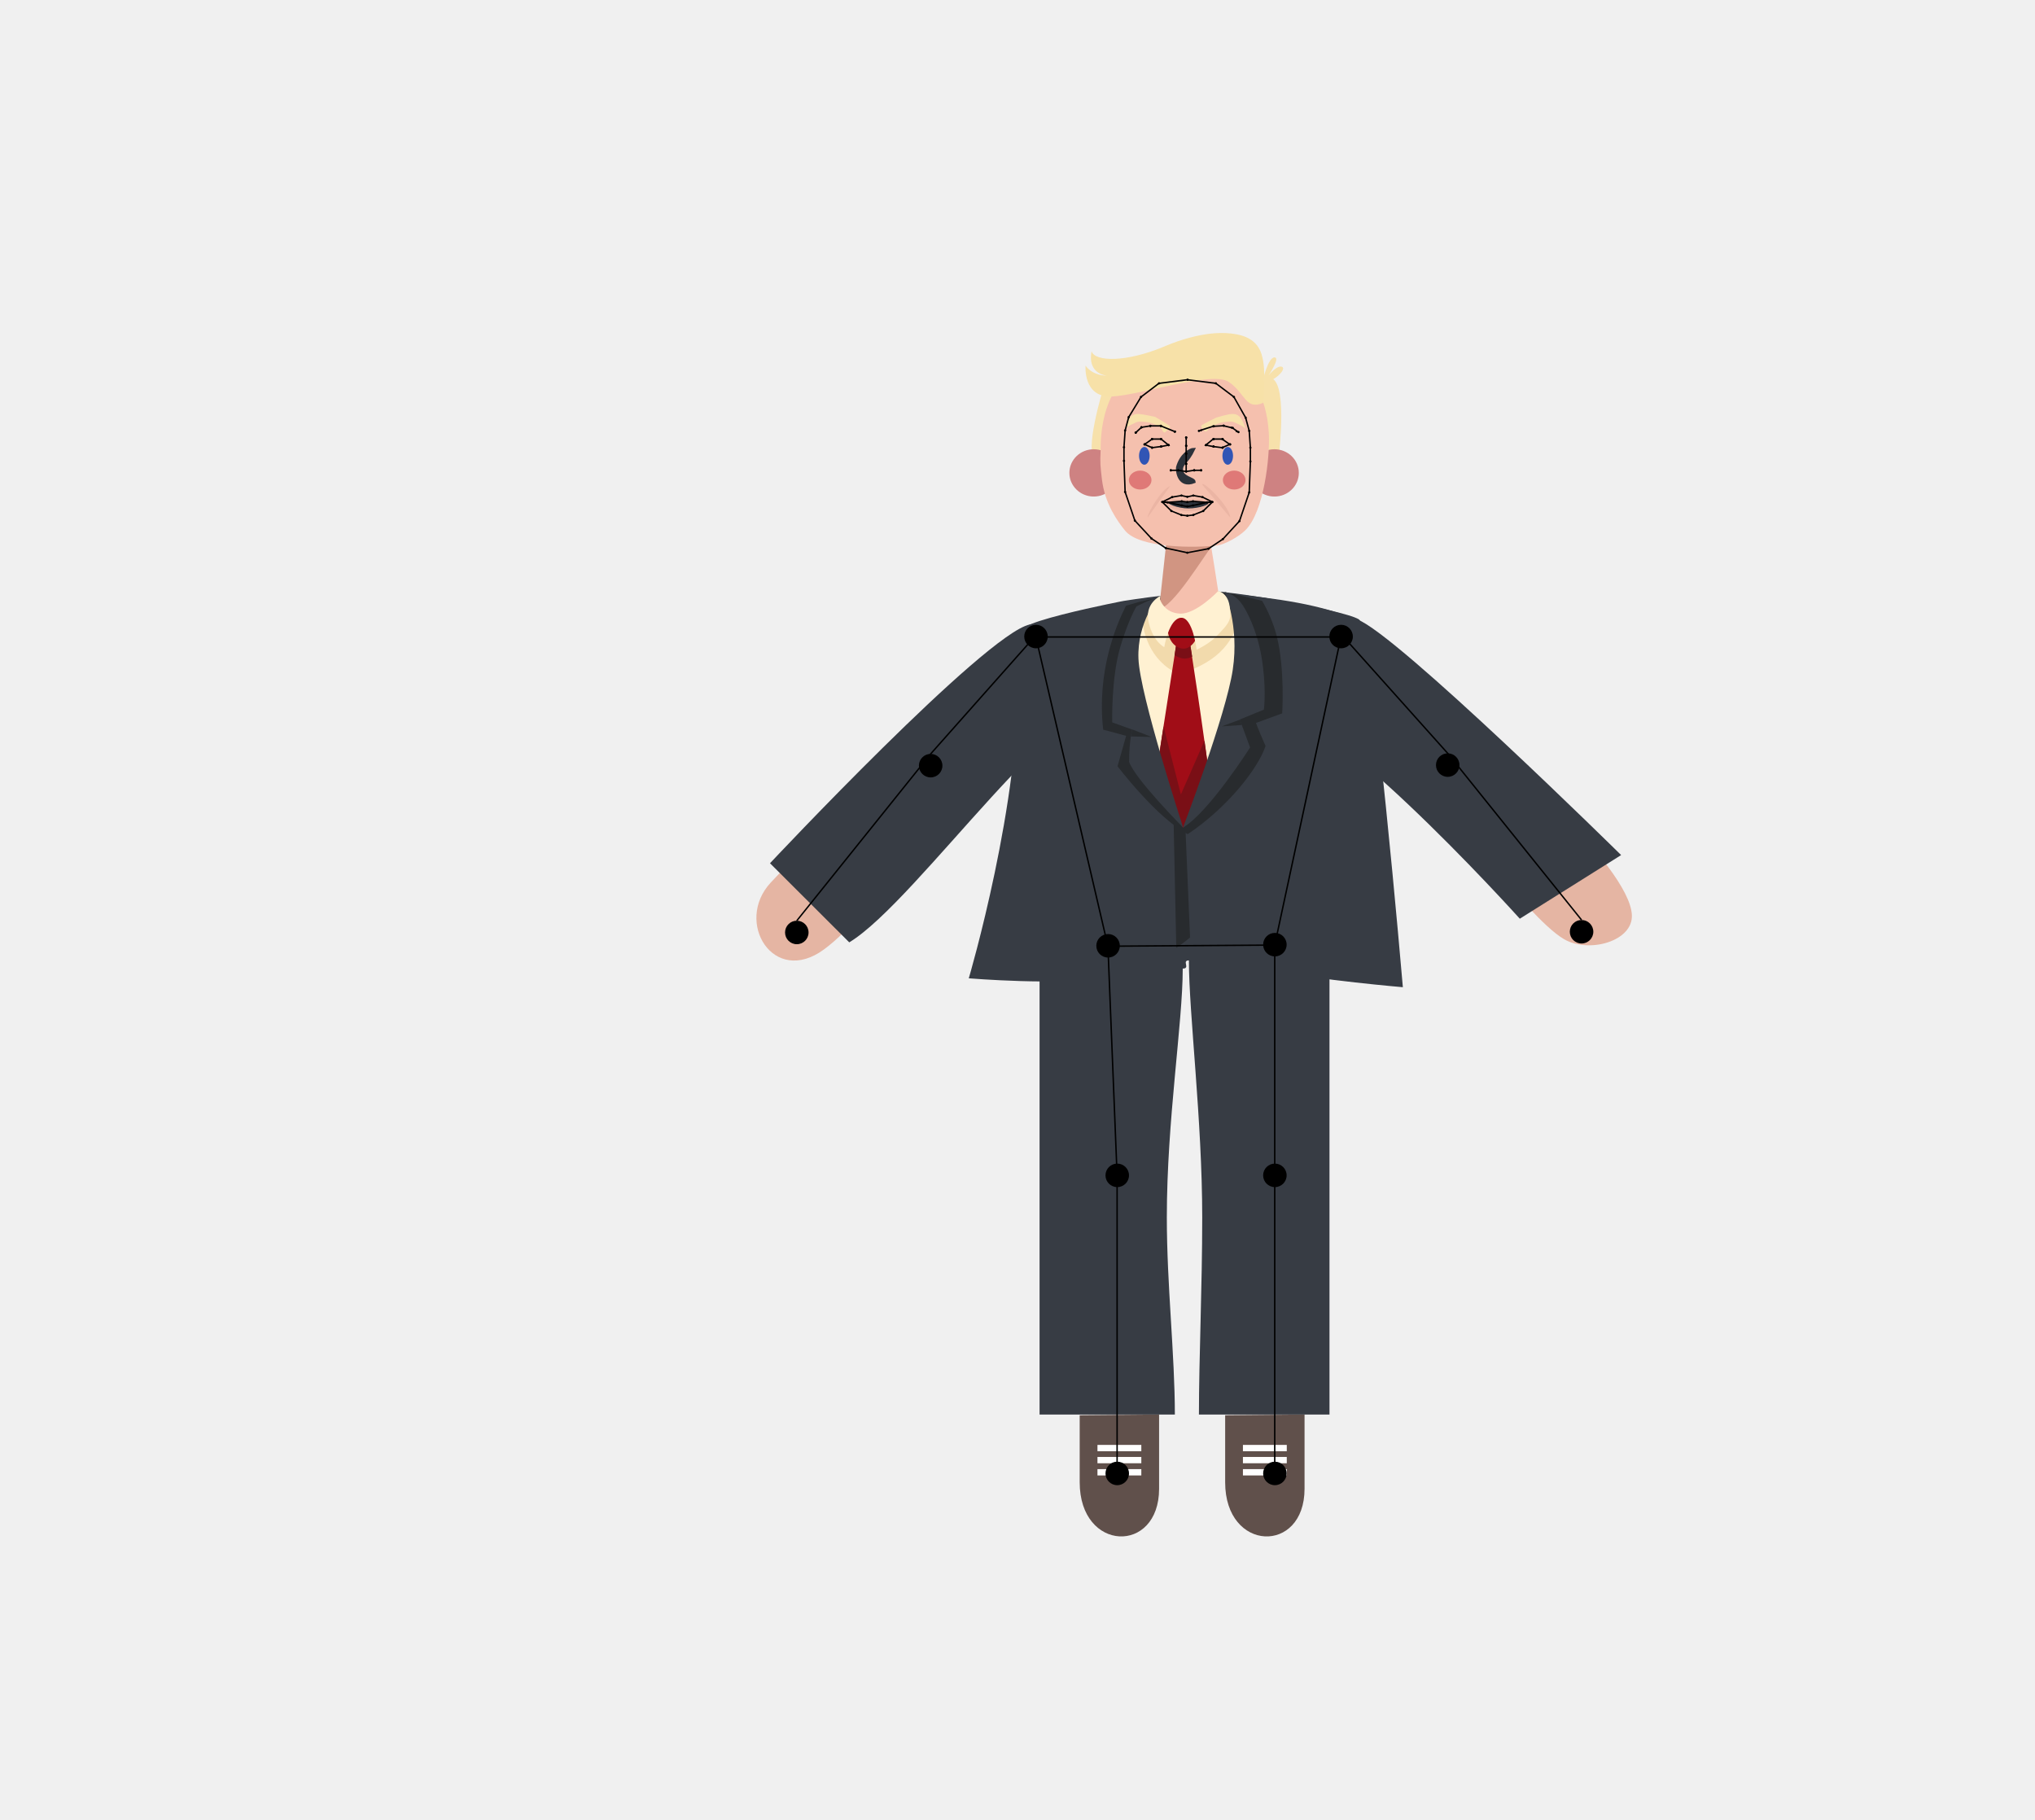
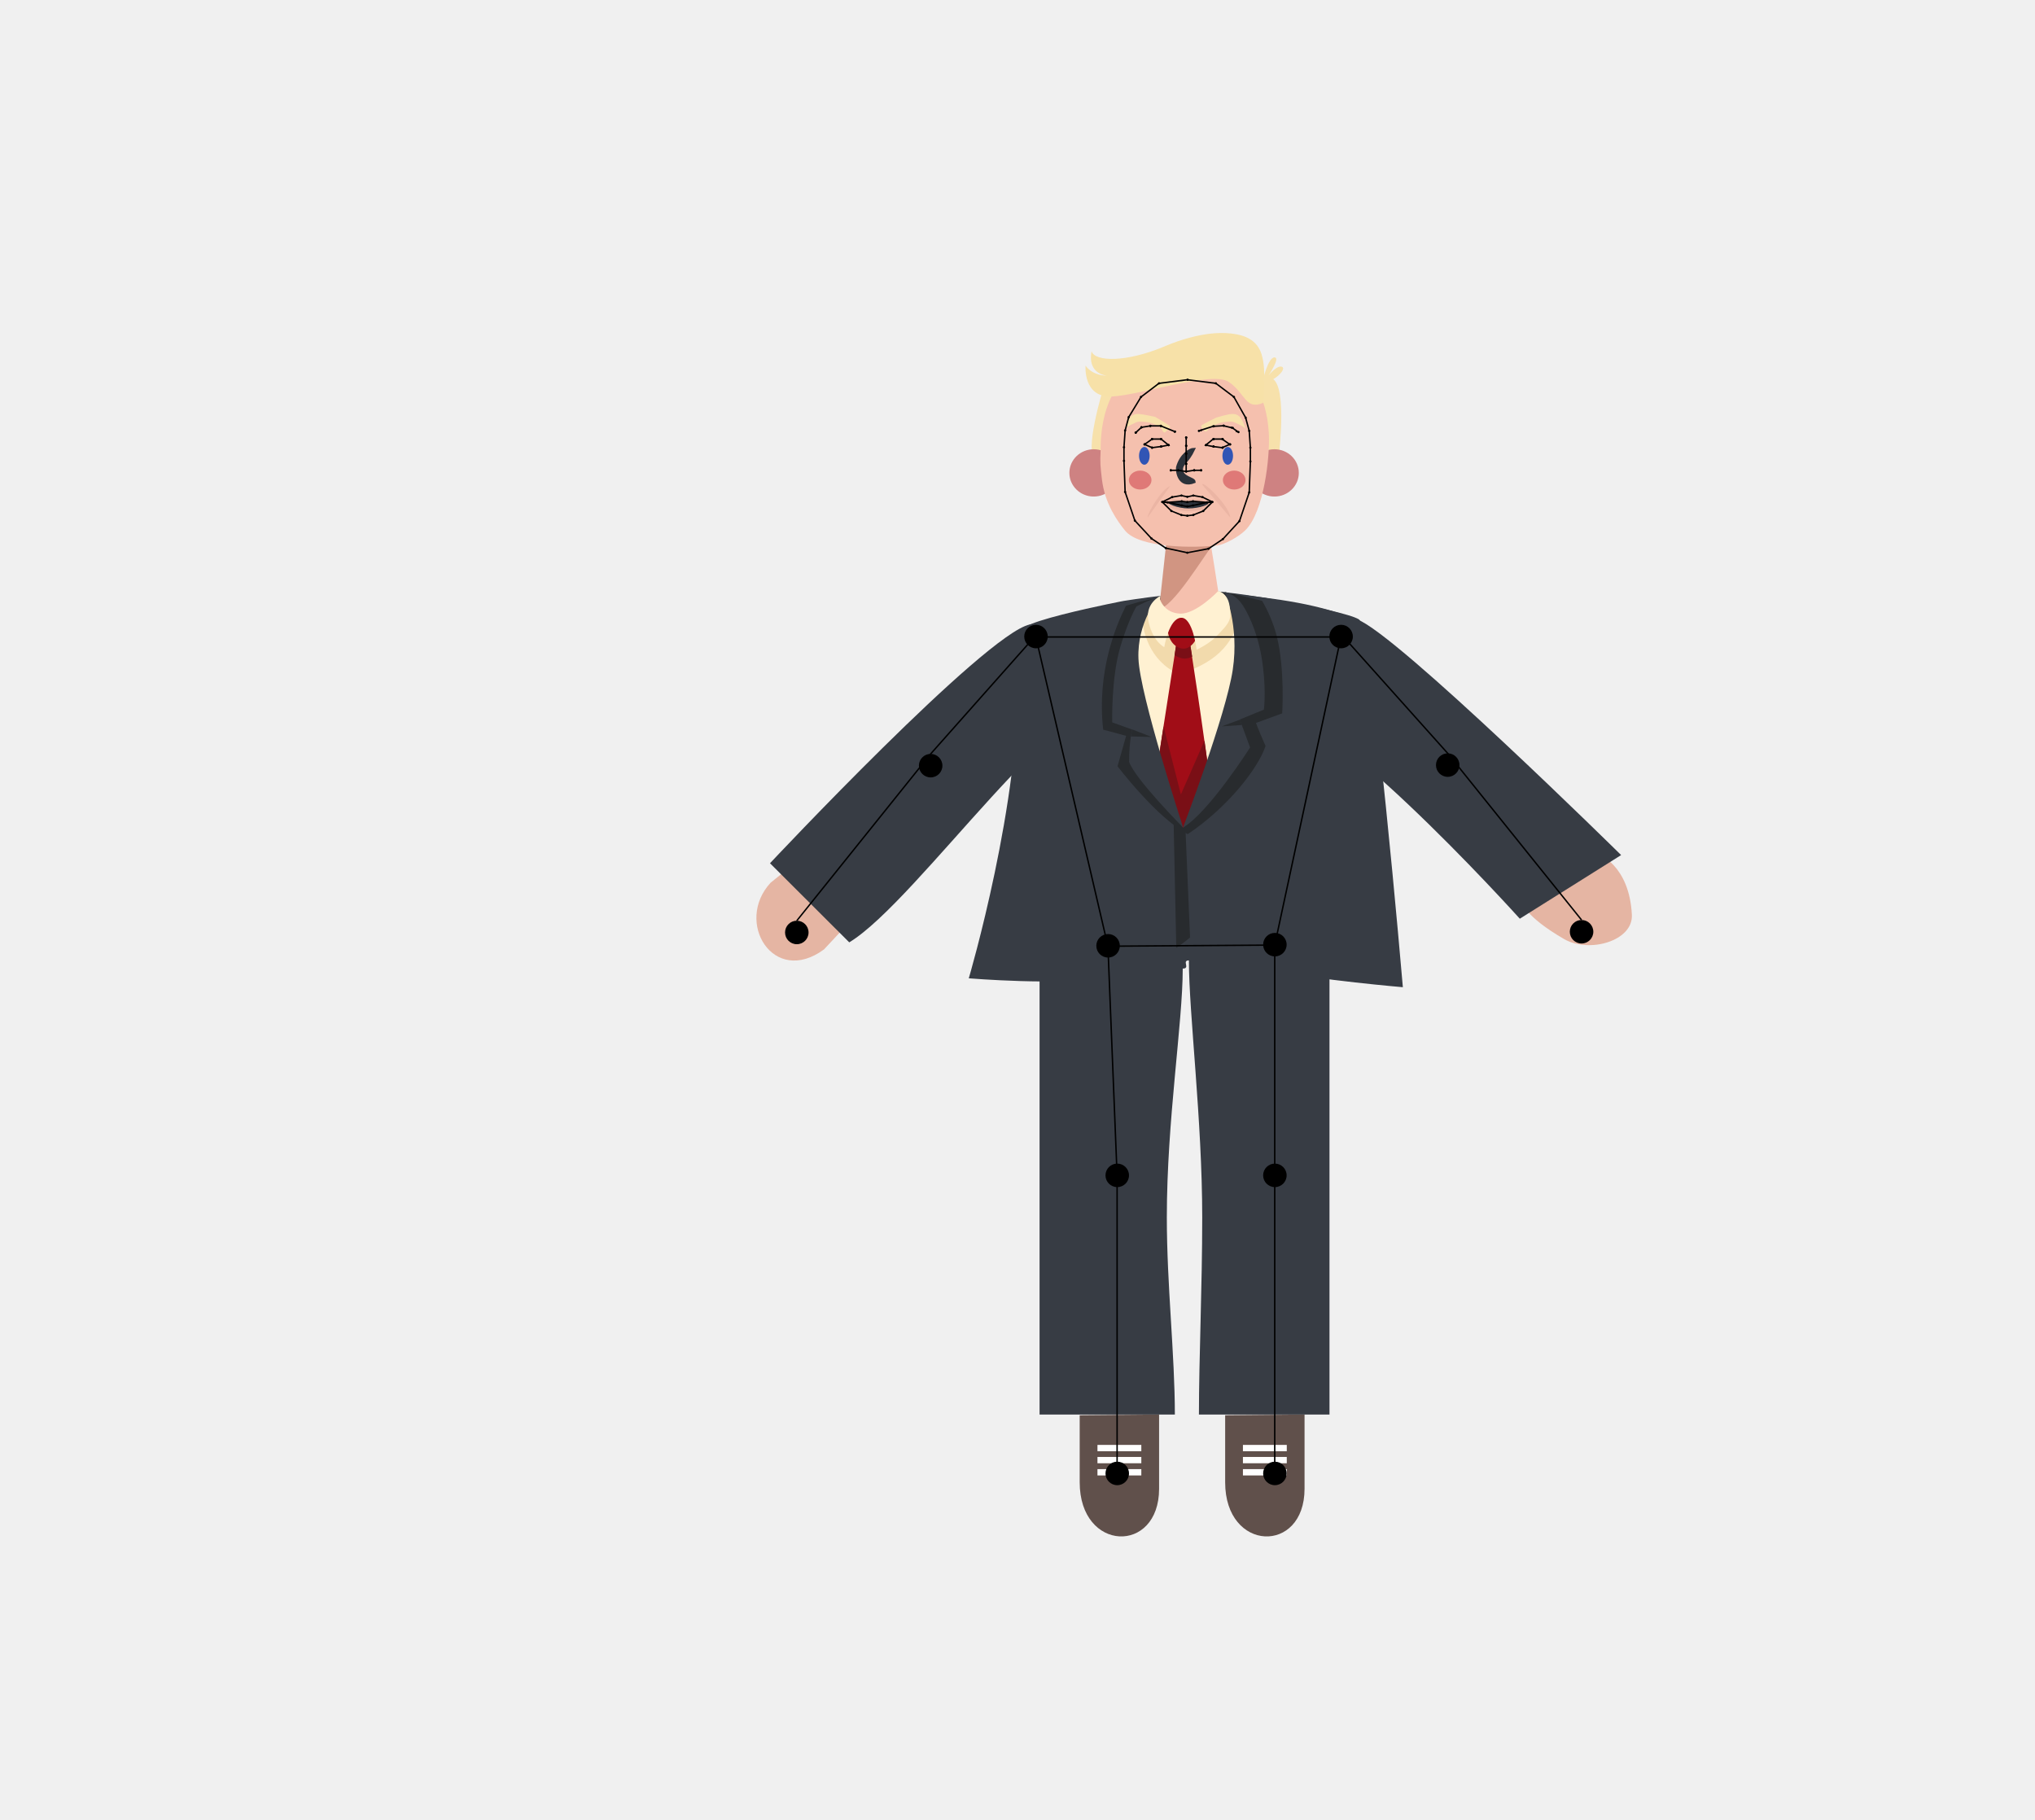
<svg xmlns="http://www.w3.org/2000/svg" version="1.1" id="레이어_1" x="0px" y="0px" width="1420px" height="1270px" viewBox="0 0 1420 1270" style="enable-background:new 0 0 1420 1270;" xml:space="preserve">
  <style type="text/css">
	.st0{fill:#60504B;}
	.st1{fill:#FFFFFF;}
	.st2{fill:#373C44;}
	.st3{fill:#F7E1AB;}
	.st4{fill:#E5B5A3;}
	.st5{fill:#282B2E;}
	.st6{fill:#FFF1D2;}
	.st7{fill:#F2DAAC;}
	.st8{fill:#F5C0AE;}
	.st9{fill:#D19582;}
	.st10{fill:#A10D17;}
	.st11{fill:#7A0F16;}
	.st12{fill:#CE8282;}
	.st13{fill:#EBB5A4;}
	.st14{fill:#F7E1A8;}
	.st15{fill:#3155B5;}
	.st16{fill:#DF7977;}
	.st17{fill:#2C323A;stroke:#2C323A;stroke-width:2;stroke-miterlimit:10;}
	.st18{fill:#2C323A;stroke:#EBB5A4;stroke-width:2;stroke-miterlimit:10;}
	.st19{fill:none;stroke:#000000;stroke-miterlimit:10;}
</style>
  <g id="illustration">
    <path class="st0" d="M854.9,987.6v46.8c0,48.8,55.4,50.3,55.4,4.5v-51.8L854.9,987.6z" />
    <path class="st0" d="M753.4,987.6v46.8c0,48.8,55.4,50.3,55.4,4.5v-51.8L753.4,987.6z" />
    <rect x="867.3" y="1008.3" class="st1" width="30.6" height="4.4" />
    <rect x="867.3" y="1016.7" class="st1" width="30.6" height="4.4" />
    <rect x="867.3" y="1025.2" class="st1" width="30.6" height="4.4" />
    <rect x="765.8" y="1008.3" class="st1" width="30.6" height="4.4" />
    <rect x="765.8" y="1016.7" class="st1" width="30.6" height="4.4" />
    <rect x="765.8" y="1025.2" class="st1" width="30.6" height="4.4" />
    <path class="st2" d="M725.4,645.1c0,59.1,0,132.6,0,203.2c0,49.7,0,98,0,138.8c54.2,0,55.2,0,94.4,0c0-41.7-5.6-90.3-5.6-137.6   c0-67.6,11.1-135.5,11.1-173.6c5.6,0-0.9-5.7,4.3-5.7c0,36.8,9.3,111.8,9.3,179.3c0,48.9-2.3,98.3-2.3,137.6c43.1,0,36.4,0,91.1,0   c0-38.3,0-86.8,0-137.6c0-70.8,0-146.1,0-204.4H725.4L725.4,645.1z" />
    <path class="st3" d="M769.6,271.9c0,0-13.4,44-5.2,48.4c8.1,4.4,9.5,0,9.5,0l11.1-44.7L769.6,271.9z" />
    <path class="st3" d="M892.5,316.5c0,0,6.5-53.1-6.9-52.8C872.2,264,867.5,319.1,892.5,316.5z" />
-     <path class="st4" d="M628.7,523.3c0,0-69.3,69.2-91,92.7c-25.4,27.5,2.1,72.5,37.3,46.5c36.6-26.9,82.5-104.2,82.5-104.2   L628.7,523.3z" />
+     <path class="st4" d="M557.4,600.1l-19.7,15.9c-25.4,27.5,2.1,72.5,37.3,46.5l19.9-21.3L557.4,600.1z" />
    <path class="st2" d="M718.5,435.8c-31.3,6.8-181.2,166.6-181.2,166.6l55.3,55.2c48-29,154.6-187.1,187.1-163.3l16.8-75.6" />
-     <path class="st4" d="M1002.4,551c0,0,61.4,88.3,89,104.4c17.4,10.1,48.3,1.4,47.3-17c-1.8-34.8-100.5-119.4-100.5-119.4L1002.4,551   z" />
+     <path class="st4" d="M1062.3,630c0,0,1.5,9.3,29.1,25.3c17.4,10.1,48.3,1.4,47.3-17c-1.8-34.8-23.5-42.3-23.5-42.3L1062.3,630z" />
    <path class="st2" d="M847.1,413l31,81.3c33.4-19,182.4,146.8,182.4,146.8l70.7-44.4c0,0-156.6-154.4-184.2-164.5   C918.2,421.6,898.8,418.4,847.1,413z" />
    <path class="st2" d="M978.9,688.9c0,0-57.8-4.9-93.2-12c-35.4-7.1-55.2-22.7-55.2-22.7l0,0c-0.2,0.2-4.2,3.6-9.5,7.2   c-3.1,2.1-6.7,4.3-10.3,6c-8.6,4-20.9,9.7-43.1,14.7c-26.4,5.9-91.6,0.6-91.6,0.6s36.7-124.1,34.3-215c-0.6-20.9,0.2-26.5,6.3-30.7   c6.4-4.4,39.9-12,55.8-15.3c7-1.5,11.9-2.4,11.9-2.4s49.6-8,70.5-6c7.9,0.8,21.9,2.8,36.7,5.4c24.3,4.2,50.8,9.9,56.7,13.5   C957.5,438,978.9,688.9,978.9,688.9z" />
    <path class="st5" d="M830.4,654.2L830.4,654.2c-0.2,0.2-4.2,3.6-9.6,7.2l-2.4-112.6l7.9,8.4L830.4,654.2z" />
    <path class="st5" d="M894.7,497.8l-18.3,6.7c0,0,1,3.1,6.7,16.1c-5.3,15.7-26.3,42.7-54.3,61.5c-21.7-11.4-49-47.4-49-47.4l6-21.2   c0,0-7-2-16-4.3c-4.6-40.7,9.1-73.1,15.9-86.5c5.6-1.7,9.5-2.8,9.5-2.8s39.6-9.4,56.2-7c6.3,0.9,17.5,3.3,29.3,6.4   c3.7,6.3,7.6,14.6,10.2,24.6C896.7,466.8,894.7,497.8,894.7,497.8z" />
    <path class="st6" d="M865.4,427.9c-3.4-5.4-6.5-9.1-6.5-9.1L806,419l-4.7,1.6c-2.6,3-5,6.1-6.6,10.1c-2.2,5.4-3.6,11.2-4.6,17   c-1,6-1.4,12.2-1.3,18.3c0.2,3.2,0.5,6.4,1.1,9.3c3.6,20.6,14,60.3,34.4,99.7c20-23.5,45.8-112.5,48.2-132.4   C870.9,437.5,868.1,432.1,865.4,427.9z" />
    <path class="st7" d="M858.9,418.7L806,419l-4.7,1.6c-1.7,2-3.4,4.1-4.8,6.4c0.6,13.6,5.2,33.9,26.1,43.5   c24-7.4,37.7-19.6,42.3-40.3c0.2-0.8,0.3-1.6,0.5-2.4C862.1,422.5,858.9,418.7,858.9,418.7z" />
    <path class="st8" d="M811.7,420.9c-2.8,3.7-2.2,8.9,1.3,11.9c11,9.2,40.4,8.9,38.3-10.9c-1.1-9.9-6.6-43.1-6.6-43.1   c-0.1-0.6,0.3-0.3,0,0.2C836,390.8,818.4,412.2,811.7,420.9z" />
    <path class="st9" d="M847.1,379l-1.7-25l-29.3,4l-7.3,66.9C818.5,423.8,839.6,388.7,847.1,379z" />
    <path class="st10" d="M844.3,546.1c-6.1,11.7-13.4,25-18.7,31.4c-5.1-6.2-14.1-23.9-19.2-34.2c1.8-12.4,3.7-24.9,5.5-36.5   c3.1-20,5.9-37.9,7.7-49.5c1-6.6,1.8-11.3,2-13.3c3.3-2.9,8.3,2,8.3,2s0.7,4.6,1.9,12.3c2,12.9,5.3,34.7,8.6,58.6   C841.8,526.3,843.1,536.2,844.3,546.1z" />
    <path class="st11" d="M844.3,546.1c-6.1,11.7-13.4,25-18.7,31.4c-5.1-6.2-14.1-23.9-19.2-34.2c1.8-12.4,3.7-24.9,5.5-36.5   l12.1,47.6l16.5-37.6C841.8,526.3,843.1,536.2,844.3,546.1z" />
    <path class="st11" d="M831.9,458.2c-2,1-4.2,1.6-6.4,1.3c-2.2-0.3-4.2-1.2-5.9-2.3c1-6.6,1.8-11.3,2-13.3c3.3-2.9,8.3,2,8.3,2   S830.7,450.5,831.9,458.2z" />
    <path class="st10" d="M814.9,439.6c0,5.7,3.8,11.8,9.5,12.9c5.7,1.2,10.3-4.9,12-10.8c1.7-5.9-3.8-12.3-9.5-12.5   C821.3,429.1,814.9,434,814.9,439.6z" />
    <path class="st2" d="M881.9,495.2l-16.8,6.9l1.4,3.8l5.8,15.7c0,0-28.8,45.3-46.8,55.9c0,0,30-78.7,34.7-110.1   c4.7-31.3-5.7-54.4-5.7-54.4s7.3,1.2,12.7,9.4c5.3,8.2,11.7,23.1,14,42.3C883.6,483.9,881.9,495.2,881.9,495.2z" />
    <polygon class="st5" points="866.6,505.9 852.4,506.9 865.2,502.2  " />
    <path class="st2" d="M825.6,577.5c-0.5-0.5-33.5-33.8-37.7-45.8c-0.1-7.5,0.6-13.7,1.2-17.7c0.5-3.1,0.9-4.9,0.9-4.9l-13.9-5   c0,0-0.8-31.1,5.7-52.9c5.8-19.3,11.2-28,11.2-28s9.8-5.1,15.2-6.3c0,0-14.8,17.2-13.8,42.7C795.3,484.9,825.3,576.5,825.6,577.5z" />
    <path class="st5" d="M803.7,514.3l-14.6-0.4c0.5-3.1,0.9-4.9,0.9-4.9L803.7,514.3z" />
    <path class="st6" d="M809.8,415.8l-0.4,2.4c0,0,2.8,9.6,14.1,10c11.3,0.4,26.6-15.8,26.6-15.8s6.6,1.2,7.9,10.6   c1.2,9.4,1,10.8-9.9,21.7c-4.9,4.9-13.1,8.7-13.1,8.7s-2.7-23-11-22.3c-8.4,0.6-11.6,20.5-11.6,20.5s-7.6-3.6-10.8-17   C798.2,421.1,809.8,415.8,809.8,415.8z" />
    <ellipse class="st12" cx="763.2" cy="330" rx="17" ry="16.5" />
    <ellipse class="st12" cx="889.3" cy="330" rx="17" ry="16.5" />
    <path class="st8" d="M768,314.3c-0.5,8.8-0.1,11.4,0.9,20.1c2,17.3,11.1,29.6,16.1,35.8c10.1,12.6,49.3,12.2,64.6,10.4   c4.7-0.6,14.6-5.8,19.5-10.7c13-13,17.1-51.3,16.3-67.1c-3-58.5-52.1-57.6-52.1-57.6S767.7,240.3,768,314.3z" />
    <path class="st13" d="M816.6,339.1c-5.9,2.2-15.8,18.4-15.8,22" />
    <path class="st13" d="M858.4,361.1c0-7.6-19.5-26.4-19.5-22.9" />
    <path class="st14" d="M881.4,281.1c0.5-4.5,0.7-9,0.8-13.5c0.1-6.7,0.1-13.9-1.9-20.4c-3.1-9.9-11.4-13.4-21.4-14.5   c-9.4-1-19.1,0.4-28.2,2.8c-6.3,1.6-12.4,3.8-18.3,6.3c-26.6,11.2-48.5,10.7-50.7,3.3c-2.2,11.2,3.8,16.2,10.8,17.1   c-11.3-0.4-15-7.1-15-7.1s-2,22.3,18.1,21.6c20.1-0.8,70.1-18.1,81.8-10.2C869.1,274.4,869,286.5,881.4,281.1z" />
    <path class="st3" d="M881.3,266c-0.4-0.2,3.6-16.6,8-16.6s-4,12.4-4,12.4s6.2-7.6,9.5-5.7C898,258.1,886.6,268.4,881.3,266z" />
    <g>
      <path class="st3" d="M869.1,299c-2.3-6.1-3.7-10.5-9.8-10.1c-3,0.2-10.6,2.5-10.6,2.5s-9.4,4.6-10.6,5.7c0.1,1.5,2.4,3.7,2.7,3.9    c1.3,0.7,2.7-1.9,3.9-2.8c1.2-0.6,2.3-1.3,3.5-1.9c2.3-1.1,4.7-1.7,7-1.9c2.3-0.2,4.2-0.6,6.5,0.5    C864,295.9,866.8,297.1,869.1,299z" />
      <circle id="leftBrow1_1_" cx="859.3" cy="298.4" r="0.7" />
      <circle id="leftBrow4_1_" cx="838.1" cy="300.3" r="0.7" />
      <circle id="leftBrow3_1_" cx="847.1" cy="297.4" r="0.7" />
      <circle id="leftBrow0_1_" cx="862.9" cy="301" r="0.7" />
      <circle id="leftBrow2_1_" cx="853.7" cy="297" r="0.7" />
    </g>
    <g>
      <path class="st3" d="M785,299c2.4-6.1,3.7-10.5,9.9-10.1c3,0.2,11.1,2,11.1,2s9.4,5.5,10.6,6.5c-0.1,1.5-3.4,4.1-3.7,4.3    c-1.3,0.7-2.1-2.7-3.3-3.5c-1.2-0.6-2.4-1.3-3.5-1.9c-2.4-1.1-4.7-1.7-7.1-1.9c-2.4-0.2-4.2-0.6-6.6,0.5S787.4,297.1,785,299z" />
      <circle id="rightBrow1_1_" cx="796.5" cy="298.2" r="0.8" />
      <circle id="rightBrow4_1_" cx="819.8" cy="301.2" r="0.8" />
      <circle id="rightBrow3_1_" cx="810" cy="297.2" r="0.8" />
      <circle id="rightBrow0_1_" cx="792.5" cy="301.9" r="0.8" />
      <circle id="rightBrow2_1_" cx="802.7" cy="297.2" r="0.8" />
    </g>
    <g>
      <ellipse id="LEyeOpen" class="st15" cx="856.7" cy="318.1" rx="3.7" ry="6.2" />
      <ellipse class="st16" cx="861.2" cy="335" rx="7.9" ry="6.6" />
      <circle id="leftEye0_1_" cx="858.3" cy="310.1" r="0.8" />
      <circle id="leftEye1_1_" cx="853.1" cy="306.4" r="0.8" />
      <circle id="leftEye5_1_" cx="853.1" cy="312.4" r="0.8" />
      <circle id="leftEye2_1_" cx="846.8" cy="306.4" r="0.8" />
      <circle id="leftEye3_1_" cx="841.6" cy="310.6" r="0.8" />
      <circle id="leftEye4_1_" cx="846.8" cy="311.6" r="0.8" />
    </g>
    <g>
      <ellipse class="st16" cx="795.6" cy="335" rx="7.9" ry="6.6" />
      <ellipse id="REyeOpen" class="st15" cx="798.5" cy="318.1" rx="3.7" ry="6.2" />
      <circle id="rightEye0_1_" cx="798.7" cy="310.1" r="0.8" />
      <circle id="rightEye1_1_" cx="803.9" cy="306.4" r="0.8" />
      <circle id="rightEye5_1_" cx="803.9" cy="312.4" r="0.8" />
      <circle id="rightEye2_1_" cx="810.2" cy="306.4" r="0.8" />
      <circle id="rightEye3_1_" cx="815.4" cy="310.6" r="0.8" />
      <circle id="rightEye4_1_" cx="810.2" cy="311.6" r="0.8" />
    </g>
    <g>
      <path class="st17" d="M832.9,313.5c-2.3,0-9,3.9-11.3,12.7c-0.4,2.9,1.2,14.1,11.7,10c-0.2-2.5-9.2-2.7-8.8-9.1    C825,322.8,828.5,322.8,832.9,313.5z" />
      <circle id="nose1_1_" cx="827.7" cy="311.1" r="0.8" />
      <circle id="nose0_1_" cx="827.7" cy="305.3" r="0.8" />
      <circle id="nose3_1_" cx="827.7" cy="323.7" r="0.8" />
      <circle id="rightNose0_1_" cx="817" cy="328.2" r="0.8" />
      <circle id="rightNose1_1_" cx="822.2" cy="328.2" r="0.8" />
      <circle id="nose2_1_" cx="827.7" cy="316.6" r="0.8" />
      <circle id="nose4_1_" cx="827.7" cy="329" r="0.8" />
      <circle id="leftNose0_1_" cx="838.1" cy="328.2" r="0.8" />
      <circle id="leftNose1_1_" cx="833.3" cy="328.2" r="0.8" />
    </g>
    <g>
      <path id="rightMiddleLip_2_" d="M814.8,349.6c0.4,0,0.8,0.4,0.8,0.8c0,0.4-0.4,0.8-0.8,0.8s-0.8-0.4-0.8-0.8    C814,350,814.4,349.6,814.8,349.6z" />
      <circle id="upperLipBottomMid_1_" cx="828.5" cy="350.1" r="0.8" />
      <circle id="rightUpperLipBottom1_1_" cx="824.6" cy="349.6" r="0.8" />
      <path id="leftMiddleLip_2_" d="M842.2,349.6c0.4,0,0.8,0.4,0.8,0.8c0,0.4-0.4,0.8-0.8,0.8s-0.8-0.4-0.8-0.8    C841.4,350,841.8,349.6,842.2,349.6z" />
      <circle id="leftUpperLipBottom1_1_" cx="832.4" cy="349.6" r="0.8" />
      <circle id="lowerLipTopMid_2_" cx="828.5" cy="353.1" r="0.8" />
      <circle id="rightLowerLipTop0_2_" cx="824.6" cy="352.4" r="0.8" />
      <circle id="leftLowerLipTop0_2_" cx="832.4" cy="352.4" r="0.8" />
      <path class="st18" d="M814,350.4c0.9-1.9,9.5-0.9,14.9-0.9c5.4,0,14.4-0.6,15.4,1.4c1,2.1-7.4,4.9-15,4.9    C821.6,355.8,813,352.4,814,350.4z" />
    </g>
  </g>
  <g id="skeleton_2_">
    <polygon class="st19" points="722.8,444.5 773.1,660.3 889.5,659.5 935.7,444.5  " />
    <polyline class="st19" points="721.8,444.5 649.4,526.1 556,642.5  " />
    <polyline class="st19" points="937.2,444.1 1010.2,525.7 1103.6,642  " />
    <polyline class="st19" points="773.1,660.3 779.5,820.5 779.5,1028.5  " />
    <polyline class="st19" points="889.5,659.5 889.5,820.5 889.5,1028.5  " />
    <polyline class="st19" points="828.5,265 808.7,267.5 796.2,277 787.6,291.1 785.1,300.4 784.3,312.1 784.3,321.6 785.1,343.3    791.9,363.3 803.5,375.8 813.5,382.5 828.5,385.7 843.3,382.9 853.3,376.2 864.9,363.6 871.7,343.6 872.5,322 872.5,312.4    871.7,300.7 869.2,291.5 861,277 848.4,267.5 828.5,265  " />
    <polyline class="st19" points="792.5,301.9 796.5,298.2 802.7,297.2 810,297.2 819.8,301.2  " />
    <polygon class="st19" points="798.7,310.1 803.9,306.4 810.2,306.4 815.4,310.6 810.2,311.6 803.9,312.4  " />
    <polyline class="st19" points="817,328.2 822.2,328.2 827.7,329 827.7,323.7 827.7,316.6 827.7,311.1 827.7,305.3  " />
    <polyline class="st19" points="864,301.5 860,298.6 853.7,297.1 846.4,297.5 836.4,300.7  " />
    <polygon class="st19" points="858.1,310.1 852.8,306.4 846.5,306.4 841.4,310.6 846.5,311.6 852.8,312.4  " />
    <polyline class="st19" points="838.1,328.2 833.1,328.2 827.7,329  " />
    <polygon class="st19" points="811,350.3 817.9,346.9 824.4,345.8 828.5,346.7 832.7,345.8 839.1,346.9 846,350.3 839.6,356.6    832.5,359.4 828.5,359.9 824.4,359.4 817.4,356.6  " />
    <polyline class="st19" points="811,350.3 814.6,350.6 824.6,349.8 828.5,350.3 832.5,349.8 842.4,350.6 846,350.3  " />
    <polyline class="st19" points="811,350.3 814.6,350.6 824.6,352.7 828.5,353.5 832.5,352.7 842.4,350.6 846,350.3  " />
    <circle id="rightShoulder_1_" cx="722.9" cy="444.2" r="8.2" />
    <circle id="rightElbow_1_" cx="649.4" cy="534.3" r="8.2" />
    <circle id="rightWrist_1_" cx="556" cy="650.7" r="8.2" />
    <circle id="rightHip_1_" cx="773.2" cy="660" r="8.2" />
    <circle id="rightKnee_1_" cx="779.6" cy="820.2" r="8.2" />
    <circle id="rightAnkle_1_" cx="779.6" cy="1028.2" r="8.2" />
    <circle id="leftElbow_1_" cx="1010.2" cy="533.9" r="8.2" />
    <circle id="leftWrist_1_" cx="1103.6" cy="650.2" r="8.2" />
    <circle id="leftHip_1_" cx="889.6" cy="659.2" r="8.2" />
    <circle id="leftKnee_1_" cx="889.6" cy="820.2" r="8.2" />
    <circle id="leftAnkle_1_" cx="889.6" cy="1028.2" r="8.2" />
    <circle id="rightEye0_2_" cx="798.7" cy="310.1" r="0.8" />
    <circle id="rightBrow1_2_" cx="796.5" cy="298.2" r="0.8" />
    <circle id="rightBrow4_2_" cx="819.8" cy="301.2" r="0.8" />
    <circle id="nose1_2_" cx="827.7" cy="311.1" r="0.8" />
    <circle id="rightBrow3_2_" cx="810" cy="297.2" r="0.8" />
    <circle id="rightEye1_2_" cx="803.9" cy="306.4" r="0.8" />
    <circle id="rightBrow0_2_" cx="792.5" cy="301.9" r="0.8" />
    <circle id="rightBrow2_2_" cx="802.7" cy="297.2" r="0.8" />
    <circle id="rightEye5_2_" cx="803.9" cy="312.4" r="0.8" />
    <circle id="rightEye2_2_" cx="810.2" cy="306.4" r="0.8" />
    <circle id="rightEye3_2_" cx="815.4" cy="310.6" r="0.8" />
    <circle id="nose0_2_" cx="827.7" cy="305.3" r="0.8" />
    <circle id="nose3_2_" cx="827.7" cy="323.7" r="0.8" />
    <circle id="rightNose0_2_" cx="817" cy="328.2" r="0.8" />
    <circle id="rightMouthCorner_1_" cx="811" cy="350.3" r="0.8" />
    <circle id="rightNose1_2_" cx="822.2" cy="328.2" r="0.8" />
    <circle id="rightUpperLipTop0_1_" cx="817.9" cy="346.9" r="0.8" />
    <circle id="nose2_2_" cx="827.7" cy="316.6" r="0.8" />
    <circle id="nose4_2_" cx="827.7" cy="329" r="0.8" />
    <circle id="upperLipTopMid_1_" cx="828.5" cy="346.7" r="0.8" />
    <circle id="rightUpperLipTop1_1_" cx="824.4" cy="345.8" r="0.8" />
    <path id="rightMiddleLip_1_" d="M814.6,349.8c0.4,0,0.8,0.4,0.8,0.8s-0.4,0.8-0.8,0.8s-0.8-0.4-0.8-0.8   C813.8,350.2,814.2,349.8,814.6,349.8z" />
    <circle id="lowerLipBottomMid_1_" cx="828.5" cy="359.9" r="0.8" />
    <circle id="upperLipBottomMid_2_" cx="828.5" cy="350.3" r="0.8" />
    <circle id="lowerLipTopMid_1_" cx="828.5" cy="353.4" r="0.8" />
    <circle id="rightUpperLipBottom1_2_" cx="824.6" cy="349.8" r="0.8" />
    <circle id="rightLowerLipTop0_1_" cx="824.6" cy="352.7" r="0.8" />
    <circle id="rightLowerLipBottom1_1_" cx="824.4" cy="359.4" r="0.8" />
    <circle id="rightLowerLipBottom0_1_" cx="817.4" cy="356.6" r="0.8" />
    <circle id="rightEye4_2_" cx="810.2" cy="311.6" r="0.8" />
    <circle id="jawMid_1_" cx="828.5" cy="385.7" r="0.8" />
    <circle id="rightJaw7_1_" cx="813.5" cy="382.5" r="0.8" />
    <circle id="rightJaw6_1_" cx="803.5" cy="375.8" r="0.8" />
    <circle id="rightJaw5_1_" cx="791.9" cy="363.3" r="0.8" />
    <circle id="rightJaw4_1_" cx="785.1" cy="343.3" r="0.8" />
    <circle id="rightJaw3_1_" cx="784.3" cy="321.6" r="0.8" />
    <circle id="rightJaw2_1_" cx="784.3" cy="312.1" r="0.8" />
    <circle id="rightJaw1_1_" cx="785.1" cy="300.4" r="0.8" />
    <circle id="rightJaw0_1_" cx="787.6" cy="291.1" r="0.8" />
    <circle id="topMid_1_" cx="828.7" cy="265" r="0.8" />
    <circle id="leftTop0_1_" cx="848.4" cy="267.5" r="0.8" />
    <circle id="leftTop1_1_" cx="861" cy="277" r="0.8" />
    <circle id="leftEye0_2_" cx="858.3" cy="310.1" r="0.8" />
    <circle id="leftBrow1_2_" cx="860.2" cy="298.6" r="0.8" />
    <circle id="leftBrow4_2_" cx="836.6" cy="300.7" r="0.8" />
    <circle id="leftBrow3_2_" cx="846.6" cy="297.5" r="0.8" />
    <circle id="leftEye1_2_" cx="853.1" cy="306.4" r="0.8" />
    <circle id="leftBrow0_2_" cx="864.2" cy="301.5" r="0.8" />
    <circle id="leftBrow2_2_" cx="853.9" cy="297.1" r="0.8" />
    <circle id="leftEye5_2_" cx="853.1" cy="312.4" r="0.8" />
    <circle id="leftEye2_2_" cx="846.8" cy="306.4" r="0.8" />
    <circle id="leftEye3_2_" cx="841.6" cy="310.6" r="0.8" />
    <circle id="leftNose0_2_" cx="838.1" cy="328.2" r="0.8" />
    <circle id="leftMouthCorner_1_" cx="846" cy="350.3" r="0.8" />
    <circle id="leftNose1_2_" cx="833.3" cy="328.2" r="0.8" />
    <circle id="leftUpperLipTop0_1_" cx="839.1" cy="346.9" r="0.8" />
    <circle id="leftUpperLipTop1_1_" cx="832.7" cy="345.8" r="0.8" />
    <path id="leftMiddleLip_1_" d="M842.4,349.8c0.4,0,0.8,0.4,0.8,0.8s-0.4,0.8-0.8,0.8s-0.8-0.4-0.8-0.8   C841.6,350.2,842,349.8,842.4,349.8z" />
    <circle id="leftUpperLipBottom1_2_" cx="832.5" cy="349.8" r="0.8" />
    <circle id="leftLowerLipTop0_1_" cx="832.5" cy="352.7" r="0.8" />
    <circle id="leftLowerLipBottom1_1_" cx="832.7" cy="359.4" r="0.8" />
    <circle id="leftLowerLipBottom0_1_" cx="839.6" cy="356.6" r="0.8" />
    <circle id="leftEye4_2_" cx="846.8" cy="311.6" r="0.8" />
    <circle id="leftJaw7_1_" cx="843.3" cy="382.9" r="0.8" />
    <circle id="leftJaw6_1_" cx="853.3" cy="376.2" r="0.8" />
    <circle id="leftJaw5_1_" cx="864.9" cy="363.6" r="0.8" />
    <circle id="leftJaw4_1_" cx="871.7" cy="343.6" r="0.8" />
    <circle id="leftJaw3_1_" cx="872.5" cy="322" r="0.8" />
    <circle id="leftJaw2_1_" cx="872.5" cy="312.4" r="0.8" />
    <circle id="leftJaw1_1_" cx="871.7" cy="300.7" r="0.8" />
    <circle id="leftJaw0_1_" cx="869.2" cy="291.5" r="0.8" />
    <circle id="rightTop0_1_" cx="808.8" cy="267.5" r="0.8" />
    <circle id="rightTop1_1_" cx="796.2" cy="277" r="0.8" />
    <circle id="leftShoulder_1_" cx="935.8" cy="444.2" r="8.2" />
  </g>
</svg>
